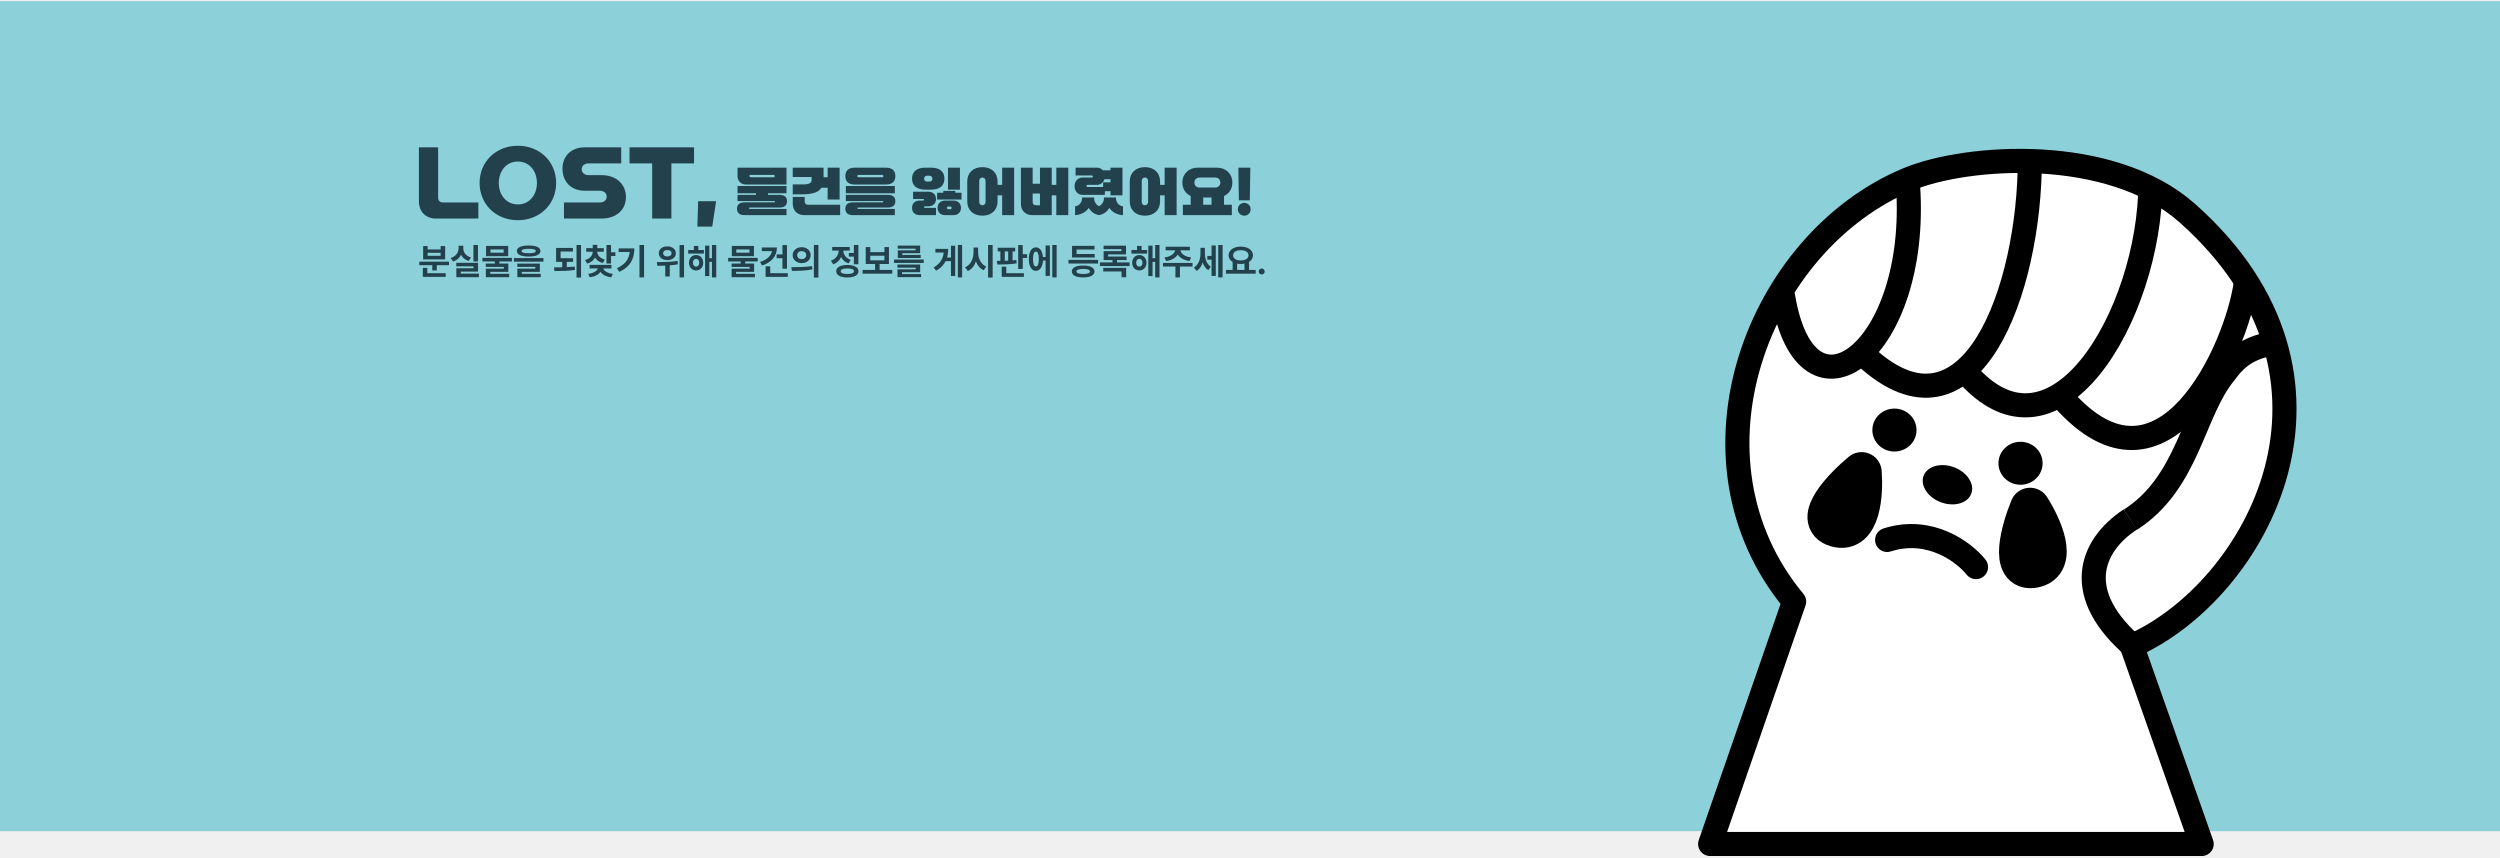
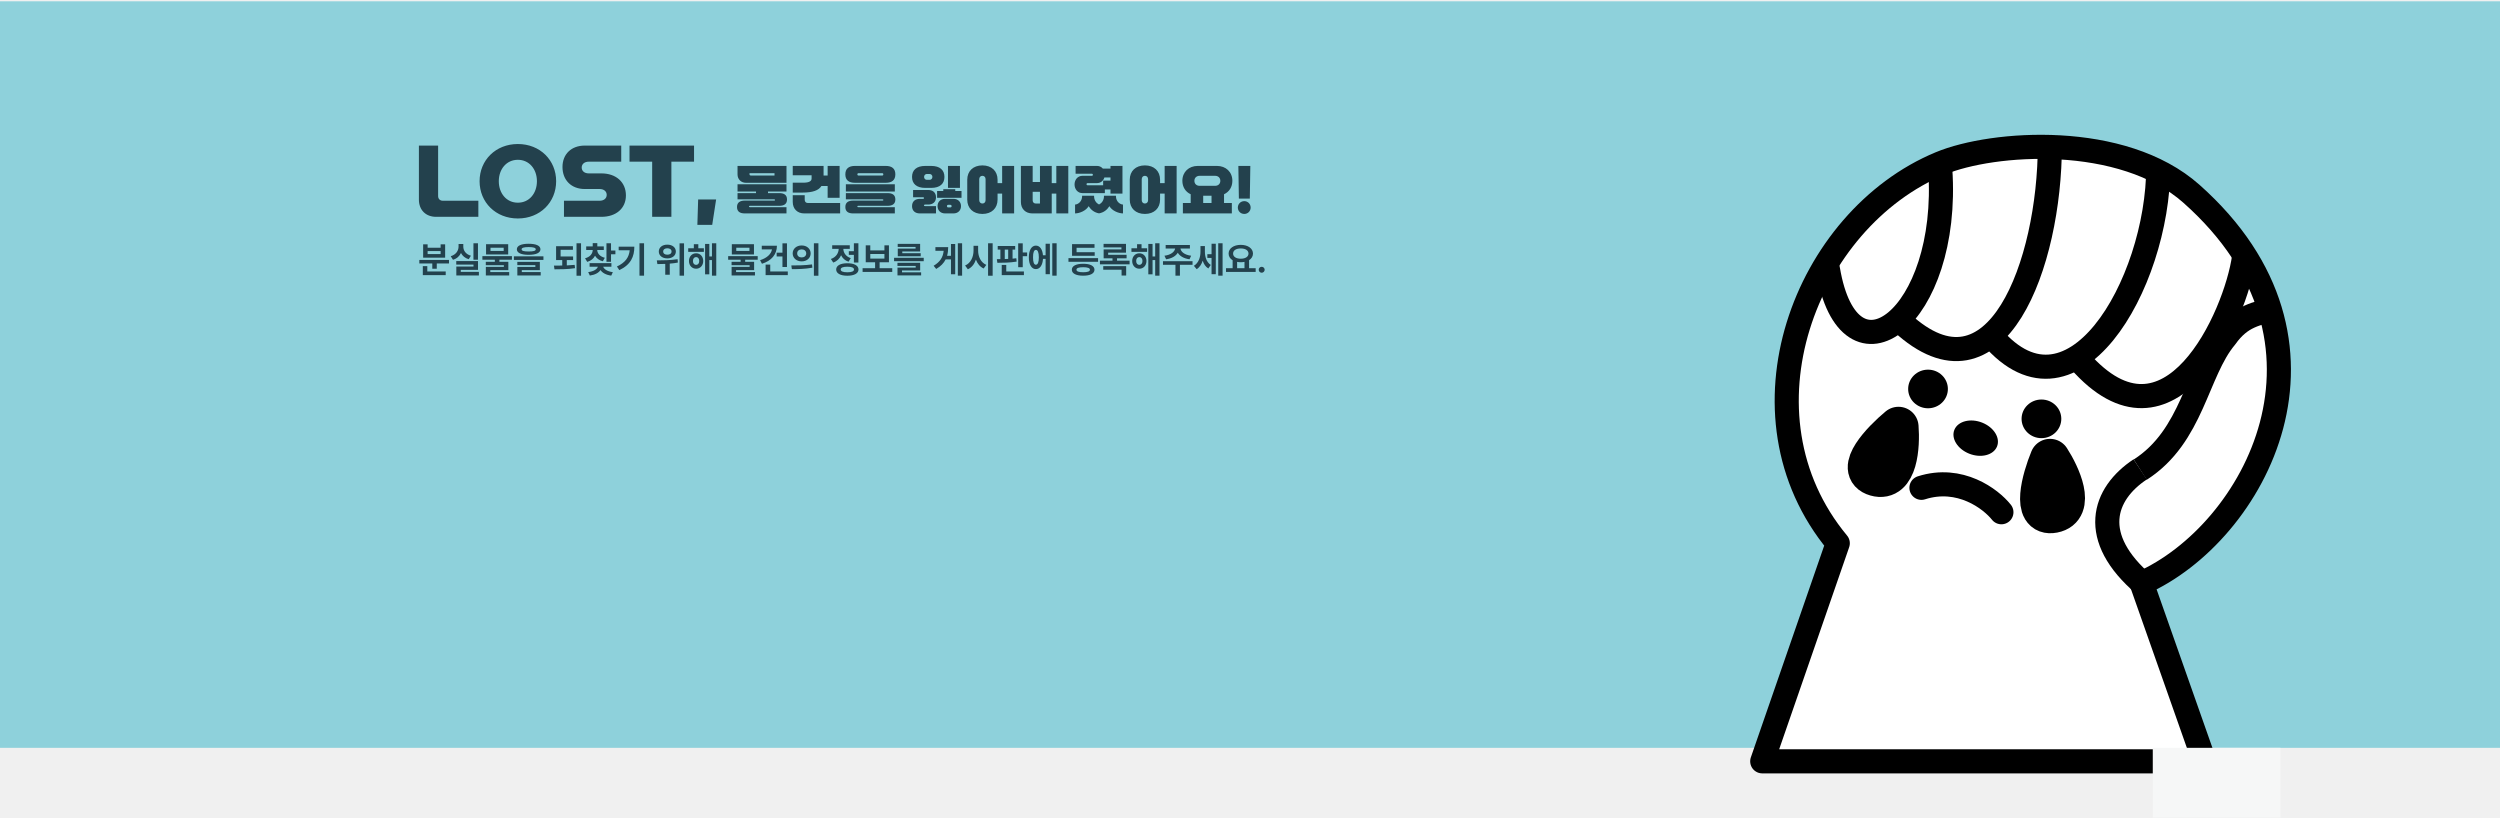
- <svg xmlns="http://www.w3.org/2000/svg" width="1440" height="494" viewBox="0 0 1440 494" fill="none">
-   <rect y="0.686" width="1440" height="478.078" fill="#7ACAD6" fill-opacity="0.84" />
-   <path d="M1228.99 372.059L1269.17 486.126H986.05L1034.42 346.493C965.847 263.892 1013.52 139.171 1100.12 103.262C1133.87 89.266 1216.64 83.46 1260.86 122.725C1367.96 217.836 1301.14 340.104 1228.99 372.059Z" fill="white" stroke="black" stroke-width="9.258" stroke-linecap="round" stroke-linejoin="round" />
-   <path d="M1169.32 292.517C1176 302.882 1185.8 324.294 1171.52 327.024C1157.23 329.754 1164.1 305.157 1169.32 292.517Z" fill="black" fill-opacity="0.2" stroke="black" stroke-width="23.144" stroke-linecap="round" stroke-linejoin="round" />
-   <path d="M1072.29 271.988C1073.27 284.186 1071.75 307.576 1057.79 303.552C1043.83 299.528 1061.64 280.833 1072.29 271.988Z" fill="#D9D9D9" stroke="black" stroke-width="23.144" stroke-linecap="round" stroke-linejoin="round" />
-   <path d="M1293.53 163.29C1288.27 201.048 1245.96 295.406 1188.18 229.518" stroke="black" stroke-width="13.886" stroke-linecap="round" stroke-linejoin="round" />
-   <path d="M1238.64 105.305C1238.64 180.821 1182.23 278.166 1129.45 210.91" stroke="black" stroke-width="13.886" stroke-linejoin="round" />
-   <path d="M1169.2 91.657C1169.2 167.174 1134.99 261.304 1074.27 205.067" stroke="black" stroke-width="13.886" stroke-linejoin="round" />
-   <path d="M1099.03 106.959C1105.6 202.15 1040.53 250.916 1027.14 171.184" stroke="black" stroke-width="13.886" stroke-linecap="round" stroke-linejoin="round" />
-   <path d="M1313.94 196.063C1301.52 199.731 1291.7 200.547 1281.7 214.617C1263.07 236.854 1260.74 277.827 1227.06 299.373" stroke="black" stroke-width="13.886" stroke-linejoin="round" />
-   <path d="M1227.06 299.193C1203.4 314.86 1193.76 342.726 1229.88 373.307" stroke="black" stroke-width="13.886" stroke-linejoin="round" />
-   <ellipse cx="12.718" cy="12.369" rx="12.718" ry="12.369" transform="matrix(-1 0 0 1 1176.54 254.472)" fill="black" />
-   <ellipse cx="14.659" cy="10.772" rx="14.659" ry="10.772" transform="matrix(-0.928501 -0.371329 -0.38945 0.921048 1139.53 274.732)" fill="black" />
-   <ellipse cx="12.718" cy="12.369" rx="12.718" ry="12.369" transform="matrix(-1 0 0 1 1103.92 235.346)" fill="black" />
-   <path d="M1138.19 326.642C1131.42 318.137 1111.7 303.103 1086.99 311.004" stroke="black" stroke-width="13.886" stroke-linecap="round" stroke-linejoin="round" />
-   <path d="M1227.98 372.064L1268.16 486.131H985.046L1033.42 346.498C964.843 263.897 1012.52 139.176 1099.11 103.267C1132.87 89.27 1215.64 83.465 1259.85 122.729C1366.95 217.841 1300.13 340.109 1227.98 372.064Z" stroke="black" stroke-width="13.886" stroke-linecap="round" stroke-linejoin="round" />
-   <path d="M258.616 150.715V152.766H251.582V155.78H248.998V152.766H241.533V150.715H258.616ZM256.729 157.38V159.472H243.543V154.304H246.127V157.38H256.729ZM246.312 141.732V143.681H253.797V141.732H256.401V149.402H243.728V141.732H246.312ZM246.312 147.331H253.797V145.629H246.312V147.331ZM275.31 141.138V150.592H272.705V141.138H275.31ZM275.33 151.392V156.457H265.404V157.605H275.843V159.677H262.841V154.509H272.726V153.422H262.8V151.392H275.33ZM266.86 142.983C266.84 145.239 268.193 147.413 271.249 148.295L269.978 150.305C267.834 149.679 266.358 148.387 265.527 146.736C264.666 148.541 263.138 149.977 260.913 150.633L259.621 148.582C262.738 147.659 264.133 145.301 264.133 142.983V141.548H266.86V142.983ZM294.874 148.541V150.612H287.655V151.802H292.803V156.58H282.405V157.708H293.295V159.677H279.842V154.734H290.219V153.771H279.821V151.802H285.03V150.612H277.853V148.541H294.874ZM292.721 141.671V147.557H279.965V141.671H292.721ZM282.528 143.701V145.547H290.116V143.701H282.528ZM304.513 141.404C308.799 141.404 311.28 142.532 311.301 144.583C311.28 146.654 308.799 147.782 304.513 147.782C300.206 147.782 297.704 146.654 297.704 144.583C297.704 142.532 300.206 141.404 304.513 141.404ZM304.513 143.312C301.765 143.312 300.432 143.763 300.452 144.583C300.432 145.506 301.765 145.854 304.513 145.854C307.281 145.854 308.594 145.506 308.594 144.583C308.594 143.763 307.281 143.312 304.513 143.312ZM313.023 148.664V150.735H296.002V148.664H313.023ZM310.952 151.822V156.58H300.555V157.708H311.444V159.677H297.991V154.755H308.368V153.729H297.971V151.822H310.952ZM330.106 148.726V150.817H326.477V153.873C328.015 153.822 329.553 153.719 331.009 153.565L331.214 155.473C327.133 156.108 322.888 156.129 319.381 156.129L319.073 153.996C320.56 154.006 322.18 154.006 323.852 153.955V150.817H320.304V142.799H330.004V144.87H322.908V148.726H330.106ZM334.68 141.138V159.841H332.075V141.138H334.68ZM347.784 142.942V145.014H344.011C344.052 146.849 345.405 148.736 348.379 149.484L347.23 151.494C345.077 150.951 343.58 149.782 342.739 148.295C341.909 149.936 340.412 151.238 338.228 151.843L336.997 149.771C339.971 149.002 341.365 147.034 341.406 145.014H337.653V142.942H341.406V141.056H344.052V142.942H347.784ZM351.947 141.138V145.321H354.47V147.475H351.947V151.781H349.322V141.138H351.947ZM352.173 152.581V154.632H347.436C347.907 156.006 349.743 157.339 352.993 157.77L352.07 159.759C349.066 159.359 346.954 158.159 345.877 156.56C344.811 158.149 342.708 159.318 339.745 159.718L338.802 157.729C342.083 157.329 343.898 156.037 344.38 154.632H339.602V152.581H352.173ZM370.979 141.138V159.8H368.333V141.138H370.979ZM365.38 143.086C365.38 148.746 363.391 153.442 356.726 156.601L355.352 154.509C360.171 152.232 362.293 149.279 362.714 145.137H356.356V143.086H365.38ZM384.37 141.917C387.221 141.896 389.292 143.517 389.292 145.875C389.292 148.213 387.221 149.854 384.37 149.833C381.52 149.854 379.448 148.213 379.469 145.875C379.448 143.517 381.52 141.896 384.37 141.917ZM384.37 144.009C382.976 144.009 381.991 144.686 381.991 145.875C381.991 147.044 382.976 147.721 384.37 147.7C385.806 147.721 386.811 147.044 386.811 145.875C386.811 144.686 385.806 144.009 384.37 144.009ZM394.009 141.158V159.8H391.425V141.158H394.009ZM378.32 150.981C381.622 150.981 386.318 150.899 390.297 150.305L390.461 152.232C388.923 152.54 387.344 152.735 385.785 152.848V159.246H383.181V153.012C381.54 153.083 379.992 153.094 378.648 153.114L378.32 150.981ZM405.432 143.988V146.06H396.408V143.988H399.648V141.65H402.232V143.988H405.432ZM400.961 146.9C403.34 146.9 405.042 148.746 405.062 151.33C405.042 153.935 403.34 155.78 400.961 155.78C398.582 155.78 396.839 153.935 396.839 151.33C396.839 148.746 398.582 146.9 400.961 146.9ZM400.961 149.074C399.874 149.074 399.136 149.915 399.136 151.33C399.136 152.745 399.874 153.565 400.961 153.565C402.007 153.565 402.745 152.745 402.766 151.33C402.745 149.915 402.007 149.074 400.961 149.074ZM412.568 141.138V159.8H410.087V150.817H408.569V159H406.129V141.507H408.569V148.726H410.087V141.138H412.568ZM436.439 148.541V150.612H429.221V151.802H434.368V156.58H423.971V157.708H434.86V159.677H421.407V154.734H431.784V153.771H421.387V151.802H426.596V150.612H419.418V148.541H436.439ZM434.286 141.671V147.557H421.53V141.671H434.286ZM424.094 143.701V145.547H431.682V143.701H424.094ZM453.297 141.158V154.796H450.692V148.705H447.35V146.552H450.692V141.158H453.297ZM447.514 142.532C447.514 147.536 444.335 151.228 438.88 152.93L437.813 150.858C441.679 149.648 444.171 147.423 444.663 144.665H438.777V142.532H447.514ZM453.769 157.38V159.472H440.992V153.422H443.658V157.38H453.769ZM461.767 142.389C464.72 142.368 466.935 144.296 466.935 146.962C466.935 149.648 464.72 151.556 461.767 151.556C458.813 151.556 456.578 149.648 456.578 146.962C456.578 144.296 458.813 142.368 461.767 142.389ZM461.767 144.645C460.29 144.645 459.162 145.506 459.183 146.962C459.162 148.438 460.29 149.279 461.767 149.279C463.243 149.279 464.371 148.438 464.392 146.962C464.371 145.506 463.264 144.645 461.767 144.645ZM471.405 141.138V159.841H468.801V141.138H471.405ZM455.799 153.894C459.121 153.914 463.735 153.853 467.734 153.299L467.939 155.186C463.797 155.985 459.367 156.026 456.106 156.026L455.799 153.894ZM494.436 141.138V152.212H491.831V147.803H488.919V145.69H491.831V141.138H494.436ZM488.058 152.622C492.036 152.643 494.477 153.955 494.497 156.231C494.477 158.487 492.036 159.82 488.058 159.82C484.079 159.82 481.639 158.487 481.639 156.231C481.639 153.955 484.079 152.643 488.058 152.622ZM488.058 154.632C485.576 154.632 484.243 155.145 484.243 156.231C484.243 157.298 485.576 157.831 488.058 157.831C490.539 157.831 491.893 157.298 491.893 156.231C491.893 155.145 490.539 154.632 488.058 154.632ZM489.473 142.266V144.357H485.761C485.822 146.531 487.135 148.726 490.047 149.689L488.755 151.74C486.694 151.074 485.279 149.72 484.469 148.028C483.638 149.936 482.151 151.474 479.937 152.232L478.583 150.161C481.649 149.136 483.023 146.695 483.095 144.357H479.342V142.266H489.473ZM513.938 155.493V157.626H496.855V155.493H504.054V152.048H498.66V142.327H501.285V145.219H509.427V142.327H512.031V152.048H506.658V155.493H513.938ZM501.285 149.956H509.427V147.311H501.285V149.956ZM532.067 149.505V151.453H514.984V149.505H532.067ZM530.017 152.376V156.785H519.558V157.852H530.57V159.636H516.953V155.124H527.433V154.181H516.933V152.376H530.017ZM529.996 141.466V145.854H519.722V146.859H530.324V148.623H517.117V144.193H527.371V143.25H517.076V141.466H529.996ZM554.175 141.138V159.8H551.714V141.138H554.175ZM550.196 141.548V158.979H547.756V150.407H544.7C543.634 152.54 541.901 154.386 539.245 155.924L537.769 154.078C541.532 151.843 543.193 149.125 543.552 145.465H538.794V143.353H546.156C546.146 145.126 545.961 146.798 545.521 148.336H547.756V141.548H550.196ZM563.403 145.362C563.403 148.787 564.962 152.232 568.12 153.565L566.582 155.657C564.449 154.693 562.973 152.837 562.132 150.53C561.281 153.042 559.753 155.073 557.477 156.108L555.897 153.935C559.158 152.561 560.737 148.992 560.758 145.362V142.573H563.403V145.362ZM571.771 141.138V159.841H569.125V141.138H571.771ZM584.752 142.696V144.788H583.234V149.977C583.983 149.915 584.711 149.843 585.408 149.751L585.593 151.679C581.86 152.314 577.595 152.376 574.478 152.376L574.19 150.284L576.221 150.264V144.788H574.683V142.696H584.752ZM589.1 141.158V146.408H591.622V148.582H589.1V154.898H586.475V141.158H589.1ZM589.776 157.38V159.472H577V153.586H579.604V157.38H589.776ZM578.743 150.202L580.712 150.12V144.788H578.743V150.202ZM608.623 141.138V159.8H606.121V141.138H608.623ZM604.727 141.404V158.938H602.266V150.12H600.769C600.522 153.791 598.964 156.006 596.667 156.006C594.206 156.006 592.606 153.422 592.606 149.218C592.606 145.034 594.206 142.471 596.667 142.471C598.913 142.471 600.451 144.562 600.748 148.049H602.266V141.404H604.727ZM596.667 144.932C595.621 144.932 595.006 146.367 595.026 149.218C595.006 152.089 595.621 153.504 596.667 153.483C597.733 153.504 598.369 152.089 598.369 149.218C598.369 146.367 597.733 144.932 596.667 144.932ZM632.494 149.669V151.802H615.432V149.669H632.494ZM630.546 146.285V148.356H617.503V141.63H630.443V143.742H620.107V146.285H630.546ZM623.922 152.93C627.962 152.93 630.402 154.16 630.423 156.354C630.402 158.569 627.962 159.8 623.922 159.8C619.841 159.8 617.38 158.569 617.38 156.354C617.38 154.16 619.841 152.93 623.922 152.93ZM623.922 154.919C621.338 154.919 620.025 155.411 620.046 156.354C620.025 157.339 621.338 157.811 623.922 157.811C626.444 157.811 627.777 157.339 627.798 156.354C627.777 155.411 626.444 154.919 623.922 154.919ZM650.644 151.146V153.237H633.561V151.146H640.8V149.792H635.693V144.665H645.947V143.517H635.652V141.486H648.572V146.552H638.298V147.782H648.921V149.792H643.404V151.146H650.644ZM648.675 154.304V159.718H646.029V156.354H635.468V154.304H648.675ZM660.733 143.988V146.06H651.71V143.988H654.95V141.65H657.534V143.988H660.733ZM656.263 146.9C658.642 146.9 660.344 148.746 660.364 151.33C660.344 153.935 658.642 155.78 656.263 155.78C653.884 155.78 652.141 153.935 652.141 151.33C652.141 148.746 653.884 146.9 656.263 146.9ZM656.263 149.074C655.176 149.074 654.438 149.915 654.438 151.33C654.438 152.745 655.176 153.565 656.263 153.565C657.309 153.565 658.047 152.745 658.067 151.33C658.047 149.915 657.309 149.074 656.263 149.074ZM667.87 141.138V159.8H665.389V150.817H663.871V159H661.431V141.507H663.871V148.726H665.389V141.138H667.87ZM686.901 151.433V153.524H679.642V159.8H677.058V153.524H669.88V151.433H686.901ZM685.384 142.122V144.173H679.949C680.206 145.998 682.267 147.833 686.102 148.295L685.158 150.346C681.877 149.905 679.529 148.5 678.411 146.572C677.263 148.5 674.935 149.905 671.685 150.346L670.721 148.295C674.494 147.833 676.576 145.998 676.873 144.173H671.418V142.122H685.384ZM694.018 145.834C694.018 148.849 694.858 151.966 697.401 153.606L695.986 155.637C694.376 154.663 693.351 153.063 692.767 151.146C692.09 153.258 690.972 155.021 689.28 156.047L687.681 154.119C690.449 152.396 691.475 149.115 691.475 145.957V142.737H694.018V145.834ZM704.21 141.138V159.8H701.708V141.138H704.21ZM700.293 141.404V158.938H697.853V149.566H695.433V147.434H697.853V141.404H700.293ZM723.262 155.473V157.626H706.179V155.473H709.993V150.899C708.547 150.038 707.676 148.715 707.676 147.064C707.676 144.05 710.629 142.04 714.689 142.04C718.729 142.04 721.703 144.05 721.724 147.064C721.713 148.674 720.862 149.987 719.468 150.858V155.473H723.262ZM714.689 144.111C712.023 144.111 710.26 145.178 710.26 147.064C710.26 148.89 712.023 150.018 714.689 150.018C717.335 150.018 719.119 148.89 719.14 147.064C719.119 145.178 717.335 144.111 714.689 144.111ZM712.577 155.473H716.822V151.843C716.156 151.976 715.438 152.048 714.689 152.048C713.941 152.048 713.233 151.986 712.577 151.843V155.473ZM726.748 158.098C725.784 158.098 725.005 157.318 725.025 156.375C725.005 155.432 725.784 154.673 726.748 154.673C727.65 154.673 728.45 155.432 728.45 156.375C728.45 157.318 727.65 158.098 726.748 158.098Z" fill="#23414D" />
-   <path d="M252.355 113.925C252.355 115.545 253.435 116.625 255.055 116.625H275.53V125.895H251.185C245.245 125.895 241.285 121.935 241.285 115.995V84.855H252.355V113.925ZM298.289 83.955C311.069 83.955 320.339 93.27 320.339 105.375C320.339 117.525 311.069 126.84 298.289 126.84C285.509 126.84 276.239 117.525 276.239 105.375C276.239 93.27 285.509 83.955 298.289 83.955ZM298.289 117.75C304.904 117.75 309.269 112.305 309.269 105.375C309.269 98.49 304.904 93.045 298.289 93.045C291.674 93.045 287.309 98.49 287.309 105.375C287.309 112.305 291.674 117.75 298.289 117.75ZM324.847 125.895V116.625H345.412C347.842 116.625 349.462 115.275 349.462 113.25C349.462 111.225 347.842 109.875 345.412 109.875H336.817C329.122 109.875 323.992 104.79 323.992 97.185C323.992 89.76 329.122 84.855 336.817 84.855H357.832V94.125H339.112C336.682 94.125 335.062 95.475 335.062 97.5C335.062 99.525 336.682 100.875 339.112 100.875H346.402C354.907 100.875 360.532 105.96 360.532 113.565C360.532 120.99 354.907 125.895 346.402 125.895H324.847ZM386.719 125.895H375.649V94.125H362.599V84.855H399.769V94.125H386.719V125.895ZM412.484 115.905L410.234 130.53H401.684L402.134 115.905H412.484ZM424.517 120.24C424.517 117.54 426.317 116.55 429.017 116.55H445.937C446.237 116.55 446.417 116.46 446.417 116.19C446.417 115.92 446.237 115.83 445.937 115.83H424.817V112.23H435.467V111.33H424.817V107.13H453.017V111.33H442.367V112.23H448.817C451.517 112.23 453.317 113.19 453.317 115.89C453.317 118.59 451.517 119.55 448.817 119.55H431.897C431.597 119.55 431.417 119.67 431.417 119.94C431.417 120.21 431.597 120.33 431.897 120.33H453.017V123.93H429.017C426.317 123.93 424.517 122.94 424.517 120.24ZM424.817 96.57H453.017V106.29H429.617C426.857 106.29 424.817 104.25 424.817 101.49V96.57ZM431.717 100.77V101.34C431.717 101.82 431.987 102.09 432.467 102.09H446.117V100.77H431.717ZM456.619 111.93V106.23H462.679C466.159 106.23 467.479 105.27 467.479 103.83V101.97H456.619V96.57H474.379V102.12H476.719V96.57H483.619V114.93H476.719V108.12H473.149C471.559 110.67 468.199 111.93 462.079 111.93H456.619ZM456.619 113.43H463.519V116.13C463.519 117.21 464.239 117.93 465.319 117.93H483.919V123.93H463.219C459.259 123.93 456.619 121.29 456.619 117.33V113.43ZM486.92 120.24C486.92 117.54 488.72 116.55 491.42 116.55H508.34C508.64 116.55 508.82 116.46 508.82 116.19C508.82 115.92 508.64 115.83 508.34 115.83H487.22V112.23H511.22C513.92 112.23 515.72 113.19 515.72 115.89C515.72 118.59 513.92 119.55 511.22 119.55H494.3C494 119.55 493.82 119.67 493.82 119.94C493.82 120.21 494 120.33 494.3 120.33H515.42V123.93H491.42C488.72 123.93 486.92 122.94 486.92 120.24ZM487.22 107.13H515.42V111.33H487.22V107.13ZM486.92 101.43C486.92 98.13 488.87 96.57 492.47 96.57H510.17C513.77 96.57 515.72 98.13 515.72 101.43C515.72 104.73 513.77 106.29 510.17 106.29H492.47C488.87 106.29 486.92 104.73 486.92 101.43ZM493.85 101.43C493.85 101.88 494.12 102.09 494.42 102.09H508.22C508.52 102.09 508.79 101.88 508.79 101.43C508.79 100.98 508.52 100.77 508.22 100.77H494.42C494.12 100.77 493.85 100.98 493.85 101.43ZM532.985 109.23C527.885 109.23 525.335 106.8 525.335 102.9C525.335 99 527.885 96.57 532.985 96.57H536.345C541.445 96.57 543.995 99 543.995 102.9C543.995 106.8 541.445 109.23 536.345 109.23H532.985ZM525.335 119.73C525.335 117.03 527.135 115.53 529.835 115.53H531.635C531.995 115.53 532.235 115.44 532.235 115.08C532.235 114.72 531.995 114.63 531.635 114.63H525.935V110.43H534.635C537.335 110.43 539.135 111.93 539.135 114.63C539.135 117.33 537.335 118.83 534.635 118.83H532.835C532.475 118.83 532.235 118.92 532.235 119.28C532.235 119.64 532.475 119.73 532.835 119.73H539.135V123.93H529.835C527.135 123.93 525.335 122.43 525.335 119.73ZM540.035 119.73C540.035 117.33 541.685 115.53 544.385 115.53H549.185C551.885 115.53 553.535 117.33 553.535 119.73C553.535 122.13 551.885 123.93 549.185 123.93H544.385C541.685 123.93 540.035 122.13 540.035 119.73ZM546.035 109.23V96.57H552.935V109.23H546.035ZM539.765 114.93V111.03H543.335V109.98H550.235V111.03H553.835V114.93H539.765ZM532.265 102.9C532.265 103.86 532.985 104.58 533.825 104.58H535.505C536.345 104.58 537.065 103.86 537.065 102.9C537.065 101.94 536.345 101.22 535.505 101.22H533.825C532.985 101.22 532.265 101.94 532.265 102.9ZM545.435 119.73C545.435 120.18 545.735 120.48 546.185 120.48H547.385C547.835 120.48 548.135 120.18 548.135 119.73C548.135 119.28 547.835 118.98 547.385 118.98H546.185C545.735 118.98 545.435 119.28 545.435 119.73ZM557.136 115.98V104.52C557.136 99.57 560.526 96.27 565.866 96.27C571.206 96.27 574.596 99.57 574.596 104.52V106.5H577.236V96.57H584.136V123.93H577.236V112.5H574.596V115.98C574.596 120.93 571.206 124.23 565.866 124.23C560.526 124.23 557.136 120.93 557.136 115.98ZM565.866 118.23C566.916 118.23 567.696 117.48 567.696 116.28V104.22C567.696 103.02 566.916 102.27 565.866 102.27C564.816 102.27 564.036 103.02 564.036 104.22V116.28C564.036 117.48 564.816 118.23 565.866 118.23ZM594.637 123.93C590.677 123.93 588.037 121.29 588.037 117.33V96.57H594.817V105.84H599.017V96.57H605.797V106.5H608.437V96.57H615.337V123.93H608.437V112.5H605.797V123.93H594.637ZM599.017 118.23V111.48H594.817V116.43C594.817 117.51 595.537 118.23 596.617 118.23H599.017ZM618.938 107.25C618.938 104.55 620.738 102.27 623.438 102.27H628.898C629.258 102.27 629.498 102.03 629.498 101.67C629.498 101.31 629.258 101.07 628.898 101.07H619.538V96.57H631.898C633.278 96.57 634.448 97.17 635.258 98.13H639.638V96.57H646.538V112.53H639.638V110.13H636.398V112.23H623.438C620.738 112.23 618.938 109.95 618.938 107.25ZM633.038 118.8C634.508 118.05 635.888 116.46 635.888 114.03V113.73H642.788V114.03C642.788 117.06 645.068 118.74 646.838 118.83V123.93C644.138 123.9 640.418 122.28 639.038 119.76C637.568 122.01 635.678 123.42 633.038 123.9C630.398 123.42 628.508 122.01 627.038 119.76C625.658 122.28 621.938 123.9 619.238 123.93V118.83C621.008 118.74 623.288 117.06 623.288 114.03V113.73H630.188V114.03C630.188 116.46 631.568 118.05 633.038 118.8ZM625.838 107.1C625.838 107.46 626.078 107.73 626.438 107.73H635.408V105.03H639.638V103.23H636.128C635.558 105.12 633.998 106.47 631.898 106.47H626.438C626.078 106.47 625.838 106.74 625.838 107.1ZM650.74 115.98V104.52C650.74 99.57 654.13 96.27 659.47 96.27C664.81 96.27 668.2 99.57 668.2 104.52V106.5H670.84V96.57H677.74V123.93H670.84V112.5H668.2V115.98C668.2 120.93 664.81 124.23 659.47 124.23C654.13 124.23 650.74 120.93 650.74 115.98ZM659.47 118.23C660.52 118.23 661.3 117.48 661.3 116.28V104.22C661.3 103.02 660.52 102.27 659.47 102.27C658.42 102.27 657.64 103.02 657.64 104.22V116.28C657.64 117.48 658.42 118.23 659.47 118.23ZM681.341 117.93H685.841V112.89C682.931 111.57 681.041 108.78 681.041 105.15C681.041 100.05 684.791 96.57 689.891 96.57H700.991C706.091 96.57 709.841 100.05 709.841 105.15C709.841 108.78 707.951 111.57 705.041 112.89V117.93H709.541V123.93H681.341V117.93ZM687.971 105.15C687.971 106.95 689.291 108.03 690.941 108.03H699.941C701.591 108.03 702.911 106.95 702.911 105.15C702.911 103.35 701.591 102.27 699.941 102.27H690.941C689.291 102.27 687.971 103.35 687.971 105.15ZM693.041 113.73V117.93H697.841V113.73H693.041ZM719.892 115.38H713.592L713.292 96.57H720.192L719.892 115.38ZM712.992 120.57C712.992 118.47 714.612 116.85 716.712 116.85C718.752 116.85 720.372 118.47 720.372 120.57C720.372 122.61 718.752 124.23 716.712 124.23C714.612 124.23 712.992 122.61 712.992 120.57Z" fill="#23414D" />
+ <svg xmlns="http://www.w3.org/2000/svg" width="1440" height="471" viewBox="0 0 1440 471" fill="none">
+   <rect y="0.749" width="1440" height="430" fill="#8ED1DB" />
+   <path d="M258.616 149.715V151.766H251.582V154.78H248.998V151.766H241.533V149.715H258.616ZM256.729 156.38V158.472H243.543V153.304H246.127V156.38H256.729ZM246.312 140.732V142.681H253.797V140.732H256.401V148.402H243.728V140.732H246.312ZM246.312 146.331H253.797V144.629H246.312V146.331ZM275.31 140.138V149.592H272.705V140.138H275.31ZM275.33 150.392V155.457H265.404V156.605H275.843V158.677H262.841V153.509H272.726V152.422H262.8V150.392H275.33ZM266.86 141.983C266.84 144.239 268.193 146.413 271.249 147.295L269.978 149.305C267.834 148.679 266.358 147.387 265.527 145.736C264.666 147.541 263.138 148.977 260.913 149.633L259.621 147.582C262.738 146.659 264.133 144.301 264.133 141.983V140.548H266.86V141.983ZM294.874 147.541V149.612H287.655V150.802H292.803V155.58H282.405V156.708H293.295V158.677H279.842V153.734H290.219V152.771H279.821V150.802H285.03V149.612H277.853V147.541H294.874ZM292.721 140.671V146.557H279.965V140.671H292.721ZM282.528 142.701V144.547H290.116V142.701H282.528ZM304.513 140.404C308.799 140.404 311.28 141.532 311.301 143.583C311.28 145.654 308.799 146.782 304.513 146.782C300.206 146.782 297.704 145.654 297.704 143.583C297.704 141.532 300.206 140.404 304.513 140.404ZM304.513 142.312C301.765 142.312 300.432 142.763 300.452 143.583C300.432 144.506 301.765 144.854 304.513 144.854C307.281 144.854 308.594 144.506 308.594 143.583C308.594 142.763 307.281 142.312 304.513 142.312ZM313.023 147.664V149.735H296.002V147.664H313.023ZM310.952 150.822V155.58H300.555V156.708H311.444V158.677H297.991V153.755H308.368V152.729H297.971V150.822H310.952ZM330.106 147.726V149.817H326.477V152.873C328.015 152.822 329.553 152.719 331.009 152.565L331.214 154.473C327.133 155.108 322.888 155.129 319.381 155.129L319.073 152.996C320.56 153.006 322.18 153.006 323.852 152.955V149.817H320.304V141.799H330.004V143.87H322.908V147.726H330.106ZM334.68 140.138V158.841H332.075V140.138H334.68ZM347.784 141.942V144.014H344.011C344.052 145.849 345.405 147.736 348.379 148.484L347.23 150.494C345.077 149.951 343.58 148.782 342.739 147.295C341.909 148.936 340.412 150.238 338.228 150.843L336.997 148.771C339.971 148.002 341.365 146.034 341.406 144.014H337.653V141.942H341.406V140.056H344.052V141.942H347.784ZM351.947 140.138V144.321H354.47V146.475H351.947V150.781H349.322V140.138H351.947ZM352.173 151.581V153.632H347.436C347.907 155.006 349.743 156.339 352.993 156.77L352.07 158.759C349.066 158.359 346.954 157.159 345.877 155.56C344.811 157.149 342.708 158.318 339.745 158.718L338.802 156.729C342.083 156.329 343.898 155.037 344.38 153.632H339.602V151.581H352.173ZM370.979 140.138V158.8H368.333V140.138H370.979ZM365.38 142.086C365.38 147.746 363.391 152.442 356.726 155.601L355.352 153.509C360.171 151.232 362.293 148.279 362.714 144.137H356.356V142.086H365.38ZM384.37 140.917C387.221 140.896 389.292 142.517 389.292 144.875C389.292 147.213 387.221 148.854 384.37 148.833C381.52 148.854 379.448 147.213 379.469 144.875C379.448 142.517 381.52 140.896 384.37 140.917ZM384.37 143.009C382.976 143.009 381.991 143.686 381.991 144.875C381.991 146.044 382.976 146.721 384.37 146.7C385.806 146.721 386.811 146.044 386.811 144.875C386.811 143.686 385.806 143.009 384.37 143.009ZM394.009 140.158V158.8H391.425V140.158H394.009ZM378.32 149.981C381.622 149.981 386.318 149.899 390.297 149.305L390.461 151.232C388.923 151.54 387.344 151.735 385.785 151.848V158.246H383.181V152.012C381.54 152.083 379.992 152.094 378.648 152.114L378.32 149.981ZM405.432 142.988V145.06H396.408V142.988H399.648V140.65H402.232V142.988H405.432ZM400.961 145.9C403.34 145.9 405.042 147.746 405.062 150.33C405.042 152.935 403.34 154.78 400.961 154.78C398.582 154.78 396.839 152.935 396.839 150.33C396.839 147.746 398.582 145.9 400.961 145.9ZM400.961 148.074C399.874 148.074 399.136 148.915 399.136 150.33C399.136 151.745 399.874 152.565 400.961 152.565C402.007 152.565 402.745 151.745 402.766 150.33C402.745 148.915 402.007 148.074 400.961 148.074ZM412.568 140.138V158.8H410.087V149.817H408.569V158H406.129V140.507H408.569V147.726H410.087V140.138H412.568ZM436.439 147.541V149.612H429.221V150.802H434.368V155.58H423.971V156.708H434.86V158.677H421.407V153.734H431.784V152.771H421.387V150.802H426.596V149.612H419.418V147.541H436.439ZM434.286 140.671V146.557H421.53V140.671H434.286ZM424.094 142.701V144.547H431.682V142.701H424.094ZM453.297 140.158V153.796H450.692V147.705H447.35V145.552H450.692V140.158H453.297ZM447.514 141.532C447.514 146.536 444.335 150.228 438.88 151.93L437.813 149.858C441.679 148.648 444.171 146.423 444.663 143.665H438.777V141.532H447.514ZM453.769 156.38V158.472H440.992V152.422H443.658V156.38H453.769ZM461.767 141.389C464.72 141.368 466.935 143.296 466.935 145.962C466.935 148.648 464.72 150.556 461.767 150.556C458.813 150.556 456.578 148.648 456.578 145.962C456.578 143.296 458.813 141.368 461.767 141.389ZM461.767 143.645C460.29 143.645 459.162 144.506 459.183 145.962C459.162 147.438 460.29 148.279 461.767 148.279C463.243 148.279 464.371 147.438 464.392 145.962C464.371 144.506 463.264 143.645 461.767 143.645ZM471.405 140.138V158.841H468.801V140.138H471.405ZM455.799 152.894C459.121 152.914 463.735 152.853 467.734 152.299L467.939 154.186C463.797 154.985 459.367 155.026 456.106 155.026L455.799 152.894ZM494.436 140.138V151.212H491.831V146.803H488.919V144.69H491.831V140.138H494.436ZM488.058 151.622C492.036 151.643 494.477 152.955 494.497 155.231C494.477 157.487 492.036 158.82 488.058 158.82C484.079 158.82 481.639 157.487 481.639 155.231C481.639 152.955 484.079 151.643 488.058 151.622ZM488.058 153.632C485.576 153.632 484.243 154.145 484.243 155.231C484.243 156.298 485.576 156.831 488.058 156.831C490.539 156.831 491.893 156.298 491.893 155.231C491.893 154.145 490.539 153.632 488.058 153.632ZM489.473 141.266V143.357H485.761C485.822 145.531 487.135 147.726 490.047 148.689L488.755 150.74C486.694 150.074 485.279 148.72 484.469 147.028C483.638 148.936 482.151 150.474 479.937 151.232L478.583 149.161C481.649 148.136 483.023 145.695 483.095 143.357H479.342V141.266H489.473ZM513.938 154.493V156.626H496.855V154.493H504.054V151.048H498.66V141.327H501.285V144.219H509.427V141.327H512.031V151.048H506.658V154.493H513.938ZM501.285 148.956H509.427V146.311H501.285V148.956ZM532.067 148.505V150.453H514.984V148.505H532.067ZM530.017 151.376V155.785H519.558V156.852H530.57V158.636H516.953V154.124H527.433V153.181H516.933V151.376H530.017ZM529.996 140.466V144.854H519.722V145.859H530.324V147.623H517.117V143.193H527.371V142.25H517.076V140.466H529.996ZM554.175 140.138V158.8H551.714V140.138H554.175ZM550.196 140.548V157.979H547.756V149.407H544.7C543.634 151.54 541.901 153.386 539.245 154.924L537.769 153.078C541.532 150.843 543.193 148.125 543.552 144.465H538.794V142.353H546.156C546.146 144.126 545.961 145.798 545.521 147.336H547.756V140.548H550.196ZM563.403 144.362C563.403 147.787 564.962 151.232 568.12 152.565L566.582 154.657C564.449 153.693 562.973 151.837 562.132 149.53C561.281 152.042 559.753 154.073 557.477 155.108L555.897 152.935C559.158 151.561 560.737 147.992 560.758 144.362V141.573H563.403V144.362ZM571.771 140.138V158.841H569.125V140.138H571.771ZM584.752 141.696V143.788H583.234V148.977C583.983 148.915 584.711 148.843 585.408 148.751L585.593 150.679C581.86 151.314 577.595 151.376 574.478 151.376L574.19 149.284L576.221 149.264V143.788H574.683V141.696H584.752ZM589.1 140.158V145.408H591.622V147.582H589.1V153.898H586.475V140.158H589.1ZM589.776 156.38V158.472H577V152.586H579.604V156.38H589.776ZM578.743 149.202L580.712 149.12V143.788H578.743V149.202ZM608.623 140.138V158.8H606.121V140.138H608.623ZM604.727 140.404V157.938H602.266V149.12H600.769C600.522 152.791 598.964 155.006 596.667 155.006C594.206 155.006 592.606 152.422 592.606 148.218C592.606 144.034 594.206 141.471 596.667 141.471C598.913 141.471 600.451 143.562 600.748 147.049H602.266V140.404H604.727ZM596.667 143.932C595.621 143.932 595.006 145.367 595.026 148.218C595.006 151.089 595.621 152.504 596.667 152.483C597.733 152.504 598.369 151.089 598.369 148.218C598.369 145.367 597.733 143.932 596.667 143.932ZM632.494 148.669V150.802H615.432V148.669H632.494ZM630.546 145.285V147.356H617.503V140.63H630.443V142.742H620.107V145.285H630.546ZM623.922 151.93C627.962 151.93 630.402 153.16 630.423 155.354C630.402 157.569 627.962 158.8 623.922 158.8C619.841 158.8 617.38 157.569 617.38 155.354C617.38 153.16 619.841 151.93 623.922 151.93ZM623.922 153.919C621.338 153.919 620.025 154.411 620.046 155.354C620.025 156.339 621.338 156.811 623.922 156.811C626.444 156.811 627.777 156.339 627.798 155.354C627.777 154.411 626.444 153.919 623.922 153.919ZM650.644 150.146V152.237H633.561V150.146H640.8V148.792H635.693V143.665H645.947V142.517H635.652V140.486H648.572V145.552H638.298V146.782H648.921V148.792H643.404V150.146H650.644ZM648.675 153.304V158.718H646.029V155.354H635.468V153.304H648.675ZM660.733 142.988V145.06H651.71V142.988H654.95V140.65H657.534V142.988H660.733ZM656.263 145.9C658.642 145.9 660.344 147.746 660.364 150.33C660.344 152.935 658.642 154.78 656.263 154.78C653.884 154.78 652.141 152.935 652.141 150.33C652.141 147.746 653.884 145.9 656.263 145.9ZM656.263 148.074C655.176 148.074 654.438 148.915 654.438 150.33C654.438 151.745 655.176 152.565 656.263 152.565C657.309 152.565 658.047 151.745 658.067 150.33C658.047 148.915 657.309 148.074 656.263 148.074ZM667.87 140.138V158.8H665.389V149.817H663.871V158H661.431V140.507H663.871V147.726H665.389V140.138H667.87ZM686.901 150.433V152.524H679.642V158.8H677.058V152.524H669.88V150.433H686.901ZM685.384 141.122V143.173H679.949C680.206 144.998 682.267 146.833 686.102 147.295L685.158 149.346C681.877 148.905 679.529 147.5 678.411 145.572C677.263 147.5 674.935 148.905 671.685 149.346L670.721 147.295C674.494 146.833 676.576 144.998 676.873 143.173H671.418V141.122H685.384ZM694.018 144.834C694.018 147.849 694.858 150.966 697.401 152.606L695.986 154.637C694.376 153.663 693.351 152.063 692.767 150.146C692.09 152.258 690.972 154.021 689.28 155.047L687.681 153.119C690.449 151.396 691.475 148.115 691.475 144.957V141.737H694.018V144.834ZM704.21 140.138V158.8H701.708V140.138H704.21ZM700.293 140.404V157.938H697.853V148.566H695.433V146.434H697.853V140.404H700.293ZM723.262 154.473V156.626H706.179V154.473H709.993V149.899C708.547 149.038 707.676 147.715 707.676 146.064C707.676 143.05 710.629 141.04 714.689 141.04C718.729 141.04 721.703 143.05 721.724 146.064C721.713 147.674 720.862 148.987 719.468 149.858V154.473H723.262ZM714.689 143.111C712.023 143.111 710.26 144.178 710.26 146.064C710.26 147.89 712.023 149.018 714.689 149.018C717.335 149.018 719.119 147.89 719.14 146.064C719.119 144.178 717.335 143.111 714.689 143.111ZM712.577 154.473H716.822V150.843C716.156 150.976 715.438 151.048 714.689 151.048C713.941 151.048 713.233 150.986 712.577 150.843V154.473ZM726.748 157.098C725.784 157.098 725.005 156.318 725.025 155.375C725.005 154.432 725.784 153.673 726.748 153.673C727.65 153.673 728.45 154.432 728.45 155.375C728.45 156.318 727.65 157.098 726.748 157.098Z" fill="#23414D" />
+   <path d="M252.355 112.925C252.355 114.545 253.435 115.625 255.055 115.625H275.53V124.895H251.185C245.245 124.895 241.285 120.935 241.285 114.995V83.855H252.355V112.925ZM298.289 82.955C311.069 82.955 320.339 92.27 320.339 104.375C320.339 116.525 311.069 125.84 298.289 125.84C285.509 125.84 276.239 116.525 276.239 104.375C276.239 92.27 285.509 82.955 298.289 82.955ZM298.289 116.75C304.904 116.75 309.269 111.305 309.269 104.375C309.269 97.49 304.904 92.045 298.289 92.045C291.674 92.045 287.309 97.49 287.309 104.375C287.309 111.305 291.674 116.75 298.289 116.75ZM324.847 124.895V115.625H345.412C347.842 115.625 349.462 114.275 349.462 112.25C349.462 110.225 347.842 108.875 345.412 108.875H336.817C329.122 108.875 323.992 103.79 323.992 96.185C323.992 88.76 329.122 83.855 336.817 83.855H357.832V93.125H339.112C336.682 93.125 335.062 94.475 335.062 96.5C335.062 98.525 336.682 99.875 339.112 99.875H346.402C354.907 99.875 360.532 104.96 360.532 112.565C360.532 119.99 354.907 124.895 346.402 124.895H324.847ZM386.719 124.895H375.649V93.125H362.599V83.855H399.769V93.125H386.719V124.895ZM412.484 114.905L410.234 129.53H401.684L402.134 114.905H412.484ZM424.517 119.24C424.517 116.54 426.317 115.55 429.017 115.55H445.937C446.237 115.55 446.417 115.46 446.417 115.19C446.417 114.92 446.237 114.83 445.937 114.83H424.817V111.23H435.467V110.33H424.817V106.13H453.017V110.33H442.367V111.23H448.817C451.517 111.23 453.317 112.19 453.317 114.89C453.317 117.59 451.517 118.55 448.817 118.55H431.897C431.597 118.55 431.417 118.67 431.417 118.94C431.417 119.21 431.597 119.33 431.897 119.33H453.017V122.93H429.017C426.317 122.93 424.517 121.94 424.517 119.24ZM424.817 95.57H453.017V105.29H429.617C426.857 105.29 424.817 103.25 424.817 100.49V95.57ZM431.717 99.77V100.34C431.717 100.82 431.987 101.09 432.467 101.09H446.117V99.77H431.717ZM456.619 110.93V105.23H462.679C466.159 105.23 467.479 104.27 467.479 102.83V100.97H456.619V95.57H474.379V101.12H476.719V95.57H483.619V113.93H476.719V107.12H473.149C471.559 109.67 468.199 110.93 462.079 110.93H456.619ZM456.619 112.43H463.519V115.13C463.519 116.21 464.239 116.93 465.319 116.93H483.919V122.93H463.219C459.259 122.93 456.619 120.29 456.619 116.33V112.43ZM486.92 119.24C486.92 116.54 488.72 115.55 491.42 115.55H508.34C508.64 115.55 508.82 115.46 508.82 115.19C508.82 114.92 508.64 114.83 508.34 114.83H487.22V111.23H511.22C513.92 111.23 515.72 112.19 515.72 114.89C515.72 117.59 513.92 118.55 511.22 118.55H494.3C494 118.55 493.82 118.67 493.82 118.94C493.82 119.21 494 119.33 494.3 119.33H515.42V122.93H491.42C488.72 122.93 486.92 121.94 486.92 119.24ZM487.22 106.13H515.42V110.33H487.22V106.13ZM486.92 100.43C486.92 97.13 488.87 95.57 492.47 95.57H510.17C513.77 95.57 515.72 97.13 515.72 100.43C515.72 103.73 513.77 105.29 510.17 105.29H492.47C488.87 105.29 486.92 103.73 486.92 100.43ZM493.85 100.43C493.85 100.88 494.12 101.09 494.42 101.09H508.22C508.52 101.09 508.79 100.88 508.79 100.43C508.79 99.98 508.52 99.77 508.22 99.77H494.42C494.12 99.77 493.85 99.98 493.85 100.43ZM532.985 108.23C527.885 108.23 525.335 105.8 525.335 101.9C525.335 98 527.885 95.57 532.985 95.57H536.345C541.445 95.57 543.995 98 543.995 101.9C543.995 105.8 541.445 108.23 536.345 108.23H532.985ZM525.335 118.73C525.335 116.03 527.135 114.53 529.835 114.53H531.635C531.995 114.53 532.235 114.44 532.235 114.08C532.235 113.72 531.995 113.63 531.635 113.63H525.935V109.43H534.635C537.335 109.43 539.135 110.93 539.135 113.63C539.135 116.33 537.335 117.83 534.635 117.83H532.835C532.475 117.83 532.235 117.92 532.235 118.28C532.235 118.64 532.475 118.73 532.835 118.73H539.135V122.93H529.835C527.135 122.93 525.335 121.43 525.335 118.73ZM540.035 118.73C540.035 116.33 541.685 114.53 544.385 114.53H549.185C551.885 114.53 553.535 116.33 553.535 118.73C553.535 121.13 551.885 122.93 549.185 122.93H544.385C541.685 122.93 540.035 121.13 540.035 118.73ZM546.035 108.23V95.57H552.935V108.23H546.035ZM539.765 113.93V110.03H543.335V108.98H550.235V110.03H553.835V113.93H539.765ZM532.265 101.9C532.265 102.86 532.985 103.58 533.825 103.58H535.505C536.345 103.58 537.065 102.86 537.065 101.9C537.065 100.94 536.345 100.22 535.505 100.22H533.825C532.985 100.22 532.265 100.94 532.265 101.9ZM545.435 118.73C545.435 119.18 545.735 119.48 546.185 119.48H547.385C547.835 119.48 548.135 119.18 548.135 118.73C548.135 118.28 547.835 117.98 547.385 117.98H546.185C545.735 117.98 545.435 118.28 545.435 118.73ZM557.136 114.98V103.52C557.136 98.57 560.526 95.27 565.866 95.27C571.206 95.27 574.596 98.57 574.596 103.52V105.5H577.236V95.57H584.136V122.93H577.236V111.5H574.596V114.98C574.596 119.93 571.206 123.23 565.866 123.23C560.526 123.23 557.136 119.93 557.136 114.98ZM565.866 117.23C566.916 117.23 567.696 116.48 567.696 115.28V103.22C567.696 102.02 566.916 101.27 565.866 101.27C564.816 101.27 564.036 102.02 564.036 103.22V115.28C564.036 116.48 564.816 117.23 565.866 117.23ZM594.637 122.93C590.677 122.93 588.037 120.29 588.037 116.33V95.57H594.817V104.84H599.017V95.57H605.797V105.5H608.437V95.57H615.337V122.93H608.437V111.5H605.797V122.93H594.637ZM599.017 117.23V110.48H594.817V115.43C594.817 116.51 595.537 117.23 596.617 117.23H599.017ZM618.938 106.25C618.938 103.55 620.738 101.27 623.438 101.27H628.898C629.258 101.27 629.498 101.03 629.498 100.67C629.498 100.31 629.258 100.07 628.898 100.07H619.538V95.57H631.898C633.278 95.57 634.448 96.17 635.258 97.13H639.638V95.57H646.538V111.53H639.638V109.13H636.398V111.23H623.438C620.738 111.23 618.938 108.95 618.938 106.25ZM633.038 117.8C634.508 117.05 635.888 115.46 635.888 113.03V112.73H642.788V113.03C642.788 116.06 645.068 117.74 646.838 117.83V122.93C644.138 122.9 640.418 121.28 639.038 118.76C637.568 121.01 635.678 122.42 633.038 122.9C630.398 122.42 628.508 121.01 627.038 118.76C625.658 121.28 621.938 122.9 619.238 122.93V117.83C621.008 117.74 623.288 116.06 623.288 113.03V112.73H630.188V113.03C630.188 115.46 631.568 117.05 633.038 117.8ZM625.838 106.1C625.838 106.46 626.078 106.73 626.438 106.73H635.408V104.03H639.638V102.23H636.128C635.558 104.12 633.998 105.47 631.898 105.47H626.438C626.078 105.47 625.838 105.74 625.838 106.1ZM650.74 114.98V103.52C650.74 98.57 654.13 95.27 659.47 95.27C664.81 95.27 668.2 98.57 668.2 103.52V105.5H670.84V95.57H677.74V122.93H670.84V111.5H668.2V114.98C668.2 119.93 664.81 123.23 659.47 123.23C654.13 123.23 650.74 119.93 650.74 114.98ZM659.47 117.23C660.52 117.23 661.3 116.48 661.3 115.28V103.22C661.3 102.02 660.52 101.27 659.47 101.27C658.42 101.27 657.64 102.02 657.64 103.22V115.28C657.64 116.48 658.42 117.23 659.47 117.23ZM681.341 116.93H685.841V111.89C682.931 110.57 681.041 107.78 681.041 104.15C681.041 99.05 684.791 95.57 689.891 95.57H700.991C706.091 95.57 709.841 99.05 709.841 104.15C709.841 107.78 707.951 110.57 705.041 111.89V116.93H709.541V122.93H681.341V116.93ZM687.971 104.15C687.971 105.95 689.291 107.03 690.941 107.03H699.941C701.591 107.03 702.911 105.95 702.911 104.15C702.911 102.35 701.591 101.27 699.941 101.27H690.941C689.291 101.27 687.971 102.35 687.971 104.15ZM693.041 112.73V116.93H697.841V112.73H693.041ZM719.892 114.38H713.592L713.292 95.57H720.192L719.892 114.38ZM712.992 119.57C712.992 117.47 714.612 115.85 716.712 115.85C718.752 115.85 720.372 117.47 720.372 119.57C720.372 121.61 718.752 123.23 716.712 123.23C714.612 123.23 712.992 121.61 712.992 119.57Z" fill="#23414D" />
+   <path d="M1234.49 335.903L1270.64 438.516H1015.95L1059.46 312.904C997.775 238.597 1040.66 126.4 1118.56 94.096C1148.93 81.505 1223.39 76.282 1263.16 111.604C1359.51 197.165 1299.4 307.156 1234.49 335.903Z" fill="white" stroke="black" stroke-width="9.258" stroke-linecap="round" stroke-linejoin="round" />
+   <path d="M1180.81 264.348C1186.83 273.672 1195.65 292.934 1182.79 295.39C1169.94 297.846 1176.12 275.719 1180.81 264.348Z" fill="black" fill-opacity="0.2" stroke="black" stroke-width="23.144" stroke-linecap="round" stroke-linejoin="round" />
+   <path d="M1093.53 245.88C1094.41 256.853 1093.04 277.895 1080.48 274.275C1067.92 270.655 1083.95 253.837 1093.53 245.88Z" fill="#D9D9D9" stroke="black" stroke-width="23.144" stroke-linecap="round" stroke-linejoin="round" />
+   <path d="M1292.56 148.098C1287.83 182.064 1249.76 266.948 1197.78 207.675" stroke="black" stroke-width="13.886" stroke-linecap="round" stroke-linejoin="round" />
+   <path d="M1243.18 95.934C1243.18 163.867 1192.43 251.438 1144.95 190.934" stroke="black" stroke-width="13.886" stroke-linejoin="round" />
+   <path d="M1180.71 83.657C1180.71 151.591 1149.93 236.269 1095.31 185.68" stroke="black" stroke-width="13.886" stroke-linejoin="round" />
+   <path d="M1117.58 97.422C1123.5 183.055 1064.96 226.924 1052.91 155.198" stroke="black" stroke-width="13.886" stroke-linecap="round" stroke-linejoin="round" />
+   <path d="M1310.91 177.58C1299.74 180.88 1290.9 181.613 1281.91 194.271C1265.16 214.274 1263.05 251.133 1232.76 270.516" stroke="black" stroke-width="13.886" stroke-linejoin="round" />
+   <path d="M1232.76 270.354C1211.47 284.447 1202.8 309.515 1235.29 337.025" stroke="black" stroke-width="13.886" stroke-linejoin="round" />
+   <ellipse cx="11.441" cy="11.127" rx="11.441" ry="11.127" transform="matrix(-1 0 0 1 1187.31 230.123)" fill="black" />
+   <ellipse cx="13.187" cy="9.691" rx="13.187" ry="9.691" transform="matrix(-0.928501 -0.371329 -0.38945 0.921048 1154.02 248.35)" fill="black" />
+   <ellipse cx="11.441" cy="11.127" rx="11.441" ry="11.127" transform="matrix(-1 0 0 1 1121.98 212.917)" fill="black" />
+   <path d="M1152.81 295.046C1146.72 287.396 1128.98 273.871 1106.75 280.979" stroke="black" stroke-width="13.886" stroke-linecap="round" stroke-linejoin="round" />
+   <path d="M1233.59 335.908L1269.73 438.521H1015.05L1058.56 312.909C996.871 238.602 1039.76 126.405 1117.66 94.101C1148.02 81.51 1222.48 76.287 1262.26 111.609C1358.6 197.17 1298.49 307.161 1233.59 335.908Z" stroke="black" stroke-width="13.886" stroke-linecap="round" stroke-linejoin="round" />
+   <rect x="1240" y="430.749" width="73.544" height="40.152" fill="#F6F7F7" />
</svg>
